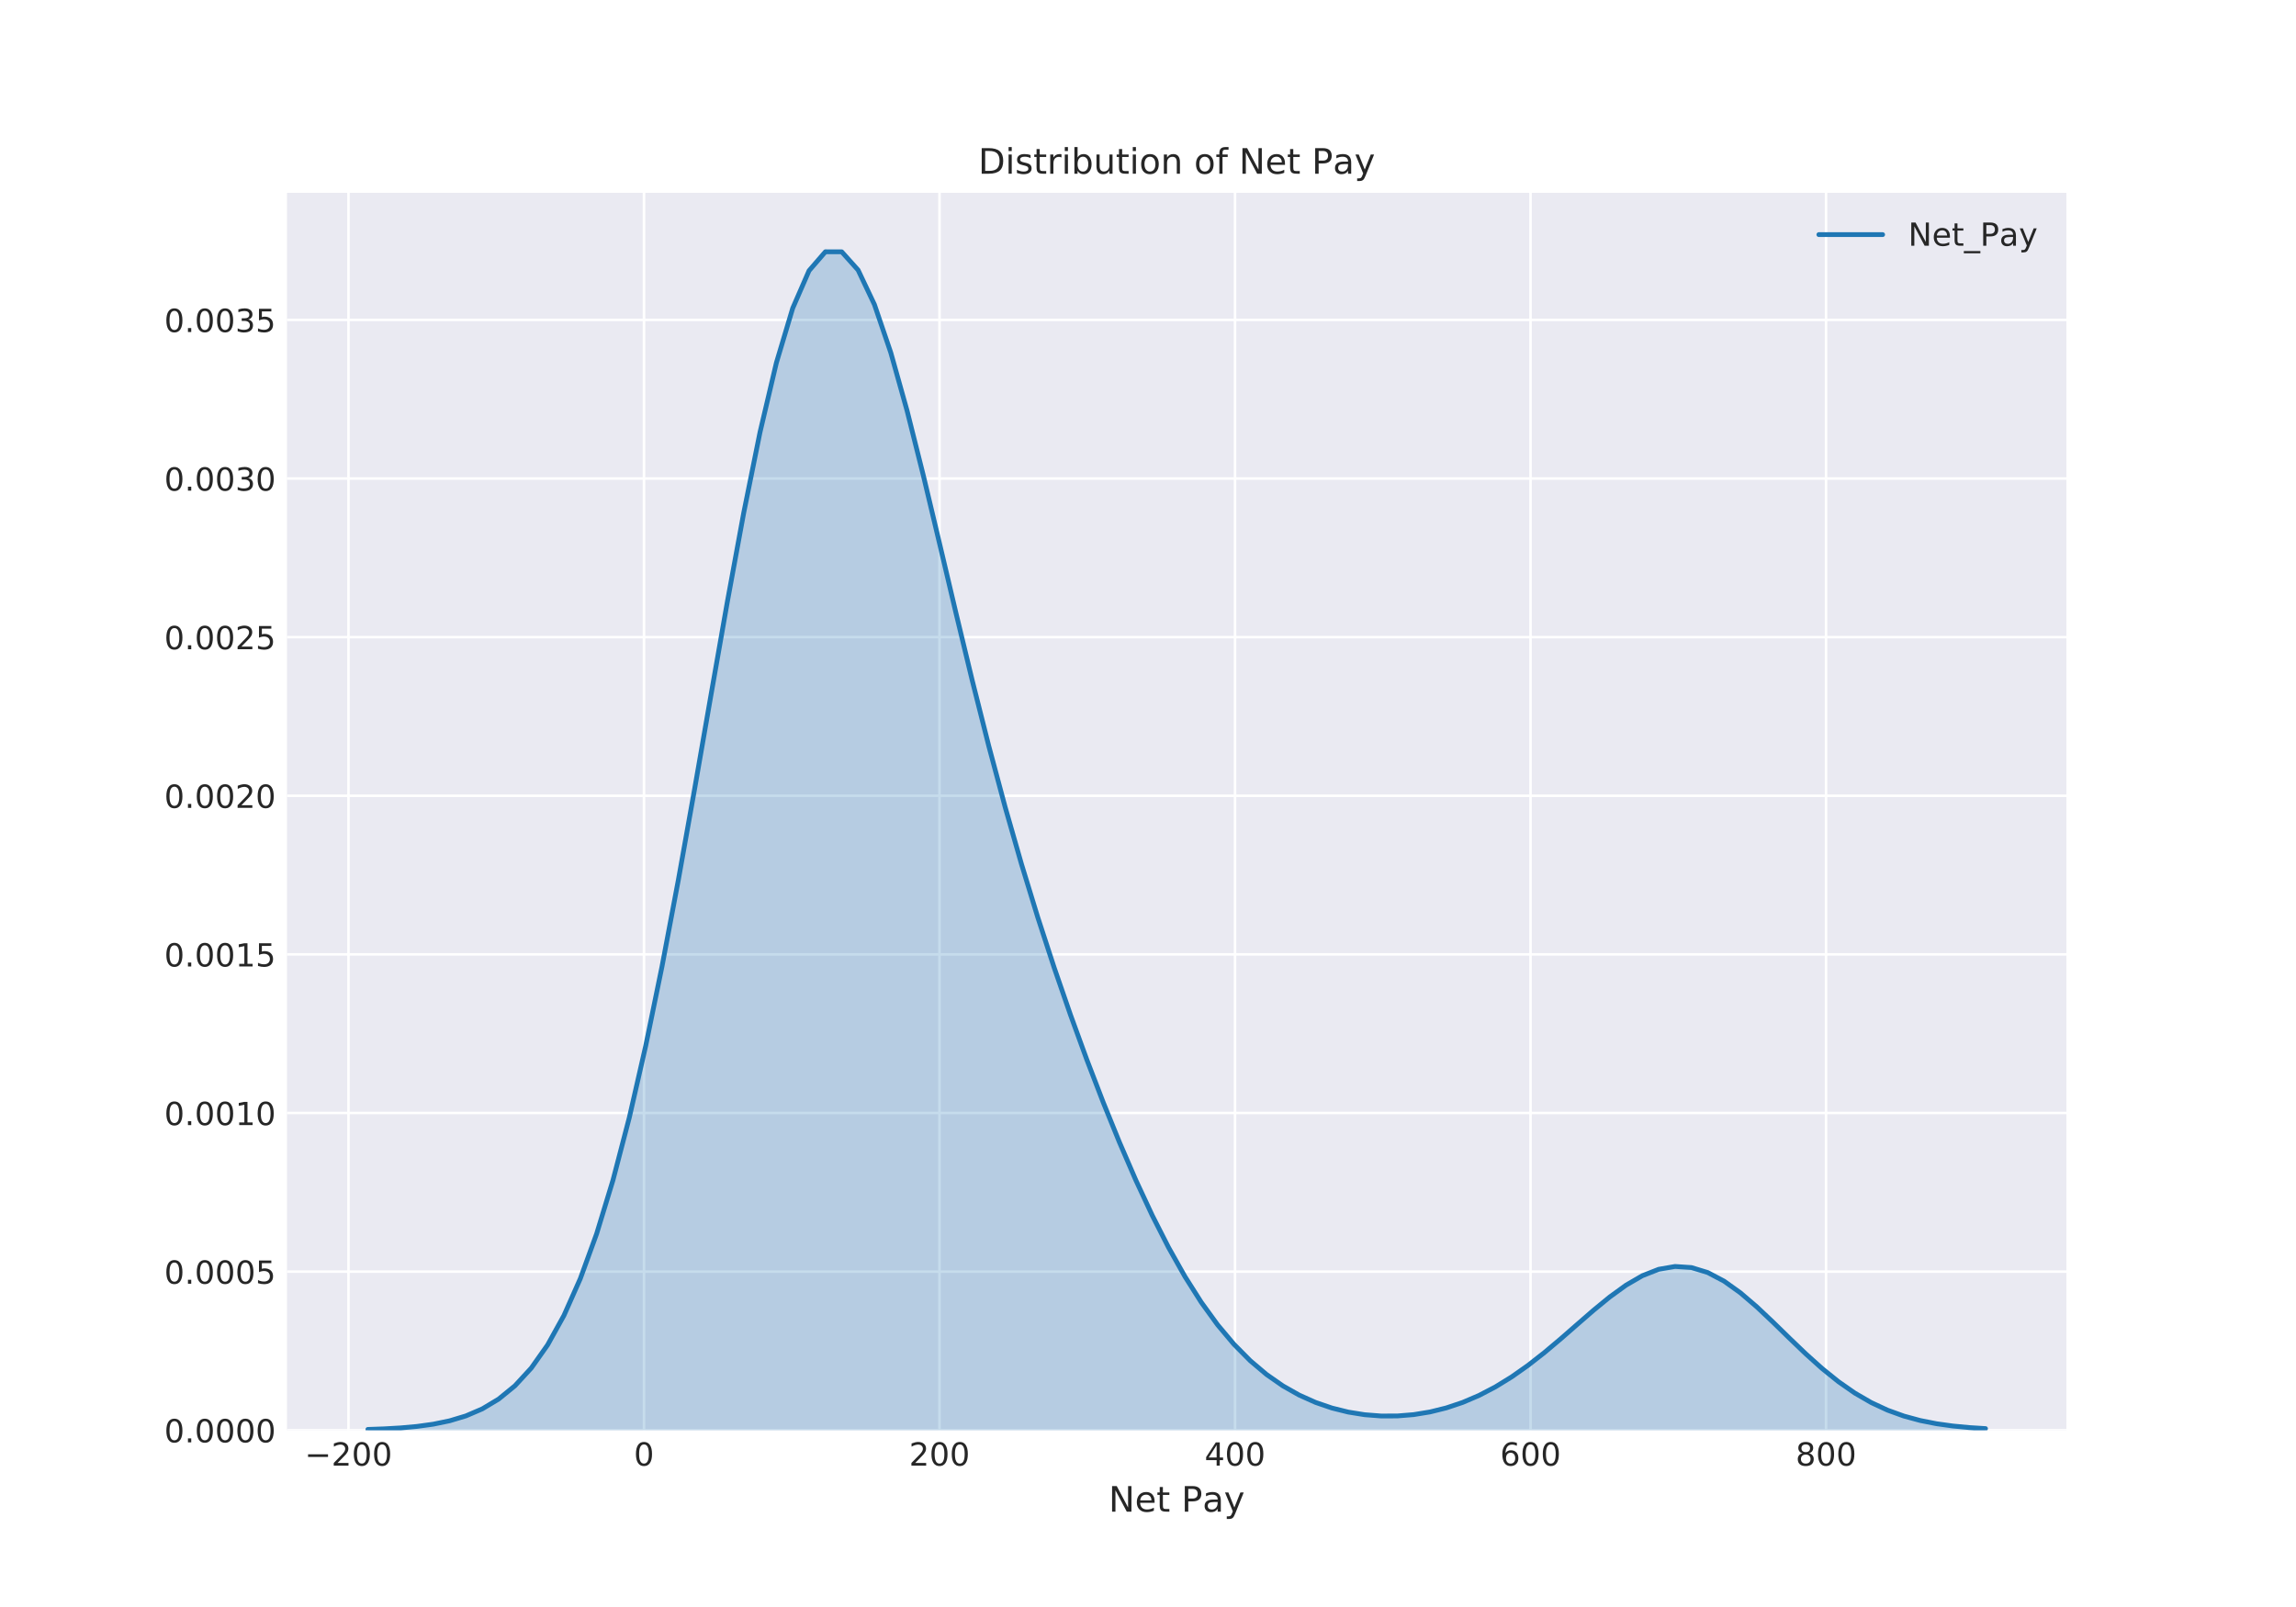
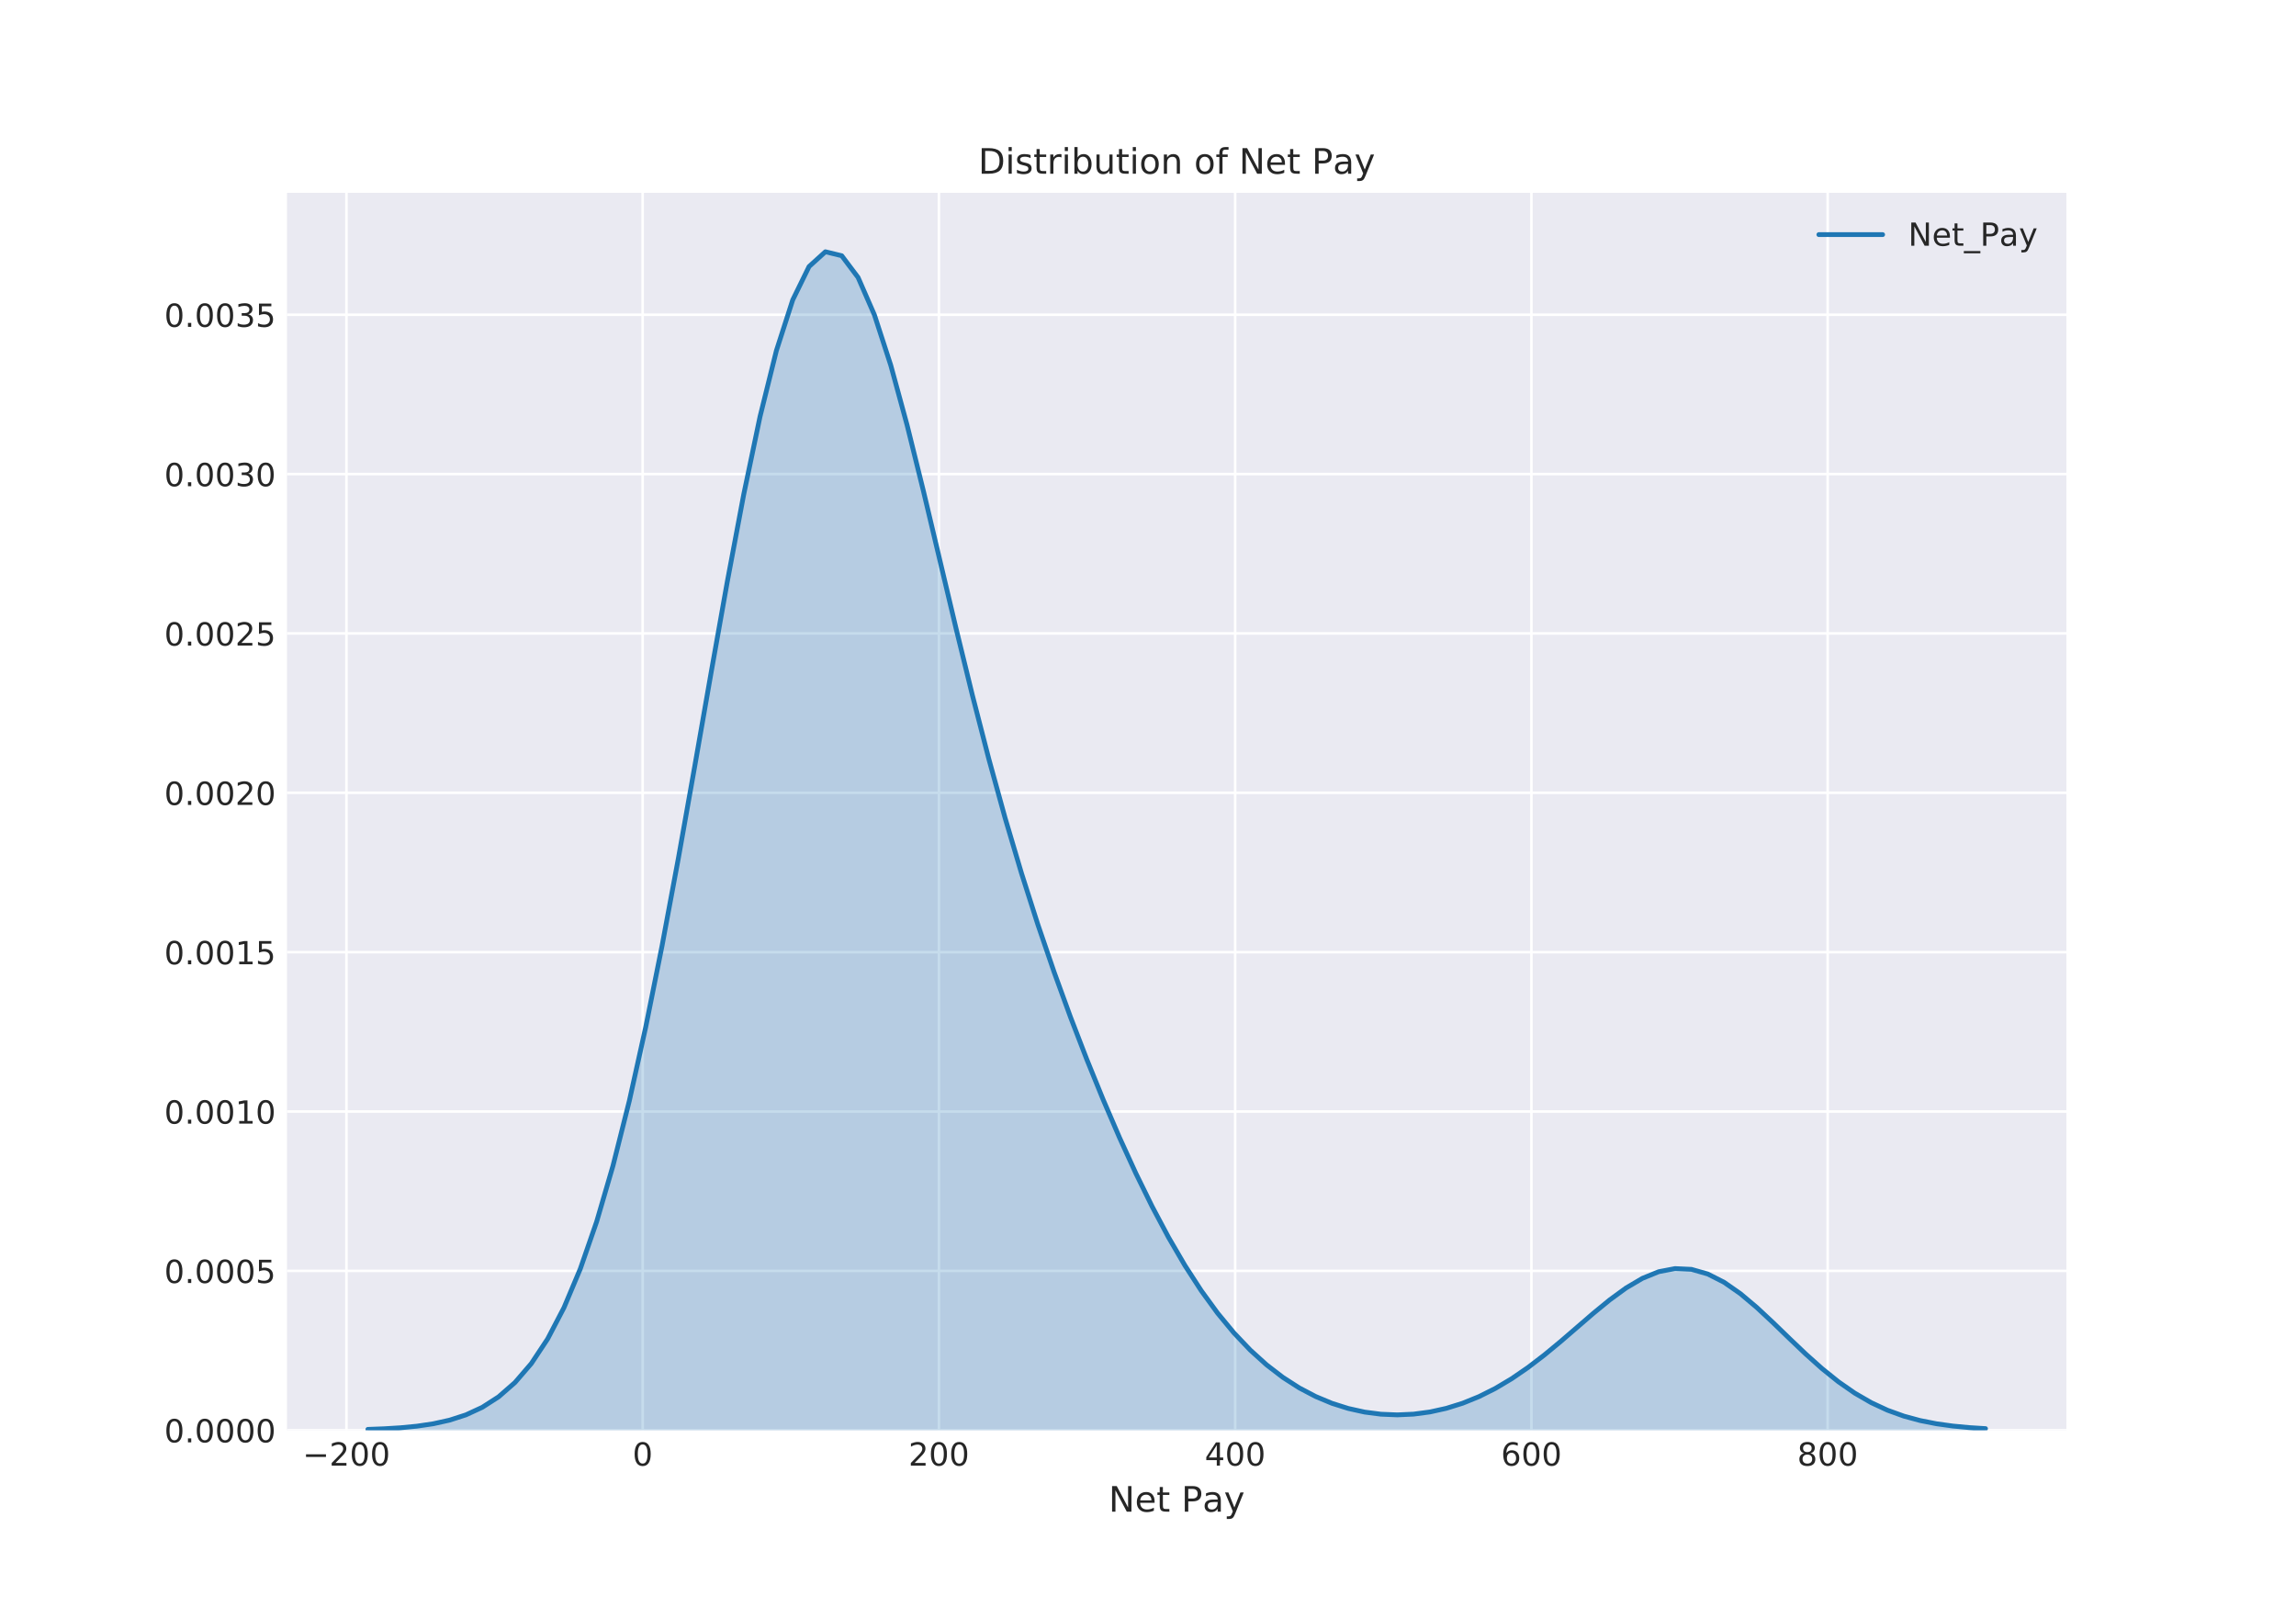
<svg xmlns="http://www.w3.org/2000/svg" xmlns:xlink="http://www.w3.org/1999/xlink" height="504pt" version="1.1" viewBox="0 0 720 504" width="720pt">
  <defs>
    <style type="text/css">
*{stroke-linecap:butt;stroke-linejoin:round;}
  </style>
  </defs>
  <g id="figure_1">
    <g id="patch_1">
      <path d="M 0 504  L 720 504  L 720 0  L 0 0  z " style="fill:#ffffff;" />
    </g>
    <g id="axes_1">
      <g id="patch_2">
        <path d="M 90 448.56  L 648 448.56  L 648 60.48  L 90 60.48  z " style="fill:#eaeaf2;" />
      </g>
      <g id="matplotlib.axis_1">
        <g id="xtick_1">
          <g id="line2d_1">
-             <path clip-path="url(#p4b92d77a36)" d="M 109.279 448.56  L 109.279 60.48  " style="fill:none;stroke:#ffffff;stroke-linecap:round;stroke-width:0.8;" />
+             <path clip-path="url(#p47fc1873a9)" d="M 108.636 448.56  L 108.636 60.48  " style="fill:none;stroke:#ffffff;stroke-linecap:round;stroke-width:0.8;" />
          </g>
          <g id="line2d_2" />
          <g id="text_1">
            <defs>
              <path d="M 10.594 35.5  L 73.188 35.5  L 73.188 27.203  L 10.594 27.203  z " id="DejaVuSans-2212" />
              <path d="M 19.188 8.297  L 53.609 8.297  L 53.609 0  L 7.328 0  L 7.328 8.297  Q 12.938 14.109 22.625 23.891  Q 32.328 33.688 34.812 36.531  Q 39.547 41.844 41.422 45.531  Q 43.312 49.219 43.312 52.781  Q 43.312 58.594 39.234 62.25  Q 35.156 65.922 28.609 65.922  Q 23.969 65.922 18.812 64.312  Q 13.672 62.703 7.812 59.422  L 7.812 69.391  Q 13.766 71.781 18.938 73  Q 24.125 74.219 28.422 74.219  Q 39.75 74.219 46.484 68.547  Q 53.219 62.891 53.219 53.422  Q 53.219 48.922 51.531 44.891  Q 49.859 40.875 45.406 35.406  Q 44.188 33.984 37.641 27.219  Q 31.109 20.453 19.188 8.297  z " id="DejaVuSans-32" />
              <path d="M 31.781 66.406  Q 24.172 66.406 20.328 58.906  Q 16.5 51.422 16.5 36.375  Q 16.5 21.391 20.328 13.891  Q 24.172 6.391 31.781 6.391  Q 39.453 6.391 43.281 13.891  Q 47.125 21.391 47.125 36.375  Q 47.125 51.422 43.281 58.906  Q 39.453 66.406 31.781 66.406  z M 31.781 74.219  Q 44.047 74.219 50.516 64.516  Q 56.984 54.828 56.984 36.375  Q 56.984 17.969 50.516 8.266  Q 44.047 -1.422 31.781 -1.422  Q 19.531 -1.422 13.062 8.266  Q 6.594 17.969 6.594 36.375  Q 6.594 54.828 13.062 64.516  Q 19.531 74.219 31.781 74.219  z " id="DejaVuSans-30" />
            </defs>
-             <g style="fill:#262626;" transform="translate(95.54545 459.6584)scale(0.1 -0.1)">
+             <g style="fill:#262626;" transform="translate(94.90254 459.6584)scale(0.1 -0.1)">
              <use xlink:href="#DejaVuSans-2212" />
              <use x="83.789" xlink:href="#DejaVuSans-32" />
              <use x="147.412" xlink:href="#DejaVuSans-30" />
              <use x="211.035" xlink:href="#DejaVuSans-30" />
            </g>
          </g>
        </g>
        <g id="xtick_2">
          <g id="line2d_3">
-             <path clip-path="url(#p4b92d77a36)" d="M 201.949 448.56  L 201.949 60.48  " style="fill:none;stroke:#ffffff;stroke-linecap:round;stroke-width:0.8;" />
+             <path clip-path="url(#p47fc1873a9)" d="M 201.535 448.56  L 201.535 60.48  " style="fill:none;stroke:#ffffff;stroke-linecap:round;stroke-width:0.8;" />
          </g>
          <g id="line2d_4" />
          <g id="text_2">
-             <g style="fill:#262626;" transform="translate(198.7676 459.6584)scale(0.1 -0.1)">
+             <g style="fill:#262626;" transform="translate(198.3541 459.6584)scale(0.1 -0.1)">
              <use xlink:href="#DejaVuSans-30" />
            </g>
          </g>
        </g>
        <g id="xtick_3">
          <g id="line2d_5">
-             <path clip-path="url(#p4b92d77a36)" d="M 294.619 448.56  L 294.619 60.48  " style="fill:none;stroke:#ffffff;stroke-linecap:round;stroke-width:0.8;" />
+             <path clip-path="url(#p47fc1873a9)" d="M 294.434 448.56  L 294.434 60.48  " style="fill:none;stroke:#ffffff;stroke-linecap:round;stroke-width:0.8;" />
          </g>
          <g id="line2d_6" />
          <g id="text_3">
-             <g style="fill:#262626;" transform="translate(285.0749 459.6584)scale(0.1 -0.1)">
+             <g style="fill:#262626;" transform="translate(284.8907 459.6584)scale(0.1 -0.1)">
              <use xlink:href="#DejaVuSans-32" />
              <use x="63.623" xlink:href="#DejaVuSans-30" />
              <use x="127.246" xlink:href="#DejaVuSans-30" />
            </g>
          </g>
        </g>
        <g id="xtick_4">
          <g id="line2d_7">
-             <path clip-path="url(#p4b92d77a36)" d="M 387.288 448.56  L 387.288 60.48  " style="fill:none;stroke:#ffffff;stroke-linecap:round;stroke-width:0.8;" />
+             <path clip-path="url(#p47fc1873a9)" d="M 387.334 448.56  L 387.334 60.48  " style="fill:none;stroke:#ffffff;stroke-linecap:round;stroke-width:0.8;" />
          </g>
          <g id="line2d_8" />
          <g id="text_4">
            <defs>
              <path d="M 37.797 64.312  L 12.891 25.391  L 37.797 25.391  z M 35.203 72.906  L 47.609 72.906  L 47.609 25.391  L 58.016 25.391  L 58.016 17.188  L 47.609 17.188  L 47.609 0  L 37.797 0  L 37.797 17.188  L 4.891 17.188  L 4.891 26.703  z " id="DejaVuSans-34" />
            </defs>
-             <g style="fill:#262626;" transform="translate(377.7446 459.6584)scale(0.1 -0.1)">
+             <g style="fill:#262626;" transform="translate(377.7899 459.6584)scale(0.1 -0.1)">
              <use xlink:href="#DejaVuSans-34" />
              <use x="63.623" xlink:href="#DejaVuSans-30" />
              <use x="127.246" xlink:href="#DejaVuSans-30" />
            </g>
          </g>
        </g>
        <g id="xtick_5">
          <g id="line2d_9">
-             <path clip-path="url(#p4b92d77a36)" d="M 479.958 448.56  L 479.958 60.48  " style="fill:none;stroke:#ffffff;stroke-linecap:round;stroke-width:0.8;" />
+             <path clip-path="url(#p47fc1873a9)" d="M 480.233 448.56  L 480.233 60.48  " style="fill:none;stroke:#ffffff;stroke-linecap:round;stroke-width:0.8;" />
          </g>
          <g id="line2d_10" />
          <g id="text_5">
            <defs>
              <path d="M 33.016 40.375  Q 26.375 40.375 22.484 35.828  Q 18.609 31.297 18.609 23.391  Q 18.609 15.531 22.484 10.953  Q 26.375 6.391 33.016 6.391  Q 39.656 6.391 43.531 10.953  Q 47.406 15.531 47.406 23.391  Q 47.406 31.297 43.531 35.828  Q 39.656 40.375 33.016 40.375  z M 52.594 71.297  L 52.594 62.312  Q 48.875 64.062 45.094 64.984  Q 41.312 65.922 37.594 65.922  Q 27.828 65.922 22.672 59.328  Q 17.531 52.734 16.797 39.406  Q 19.672 43.656 24.016 45.922  Q 28.375 48.188 33.594 48.188  Q 44.578 48.188 50.953 41.516  Q 57.328 34.859 57.328 23.391  Q 57.328 12.156 50.688 5.359  Q 44.047 -1.422 33.016 -1.422  Q 20.359 -1.422 13.672 8.266  Q 6.984 17.969 6.984 36.375  Q 6.984 53.656 15.188 63.938  Q 23.391 74.219 37.203 74.219  Q 40.922 74.219 44.703 73.484  Q 48.484 72.75 52.594 71.297  z " id="DejaVuSans-36" />
            </defs>
-             <g style="fill:#262626;" transform="translate(470.4144 459.6584)scale(0.1 -0.1)">
+             <g style="fill:#262626;" transform="translate(470.6891 459.6584)scale(0.1 -0.1)">
              <use xlink:href="#DejaVuSans-36" />
              <use x="63.623" xlink:href="#DejaVuSans-30" />
              <use x="127.246" xlink:href="#DejaVuSans-30" />
            </g>
          </g>
        </g>
        <g id="xtick_6">
          <g id="line2d_11">
-             <path clip-path="url(#p4b92d77a36)" d="M 572.628 448.56  L 572.628 60.48  " style="fill:none;stroke:#ffffff;stroke-linecap:round;stroke-width:0.8;" />
+             <path clip-path="url(#p47fc1873a9)" d="M 573.132 448.56  L 573.132 60.48  " style="fill:none;stroke:#ffffff;stroke-linecap:round;stroke-width:0.8;" />
          </g>
          <g id="line2d_12" />
          <g id="text_6">
            <defs>
              <path d="M 31.781 34.625  Q 24.75 34.625 20.719 30.859  Q 16.703 27.094 16.703 20.516  Q 16.703 13.922 20.719 10.156  Q 24.75 6.391 31.781 6.391  Q 38.812 6.391 42.859 10.172  Q 46.922 13.969 46.922 20.516  Q 46.922 27.094 42.891 30.859  Q 38.875 34.625 31.781 34.625  z M 21.922 38.812  Q 15.578 40.375 12.031 44.719  Q 8.5 49.078 8.5 55.328  Q 8.5 64.062 14.719 69.141  Q 20.953 74.219 31.781 74.219  Q 42.672 74.219 48.875 69.141  Q 55.078 64.062 55.078 55.328  Q 55.078 49.078 51.531 44.719  Q 48 40.375 41.703 38.812  Q 48.828 37.156 52.797 32.312  Q 56.781 27.484 56.781 20.516  Q 56.781 9.906 50.312 4.234  Q 43.844 -1.422 31.781 -1.422  Q 19.734 -1.422 13.25 4.234  Q 6.781 9.906 6.781 20.516  Q 6.781 27.484 10.781 32.312  Q 14.797 37.156 21.922 38.812  z M 18.312 54.391  Q 18.312 48.734 21.844 45.562  Q 25.391 42.391 31.781 42.391  Q 38.141 42.391 41.719 45.562  Q 45.312 48.734 45.312 54.391  Q 45.312 60.062 41.719 63.234  Q 38.141 66.406 31.781 66.406  Q 25.391 66.406 21.844 63.234  Q 18.312 60.062 18.312 54.391  z " id="DejaVuSans-38" />
            </defs>
-             <g style="fill:#262626;" transform="translate(563.0842 459.6584)scale(0.1 -0.1)">
+             <g style="fill:#262626;" transform="translate(563.5882 459.6584)scale(0.1 -0.1)">
              <use xlink:href="#DejaVuSans-38" />
              <use x="63.623" xlink:href="#DejaVuSans-30" />
              <use x="127.246" xlink:href="#DejaVuSans-30" />
            </g>
          </g>
        </g>
        <g id="text_7">
          <defs>
            <path d="M 9.812 72.906  L 23.094 72.906  L 55.422 11.922  L 55.422 72.906  L 64.984 72.906  L 64.984 0  L 51.703 0  L 19.391 60.984  L 19.391 0  L 9.812 0  z " id="DejaVuSans-4e" />
            <path d="M 56.203 29.594  L 56.203 25.203  L 14.891 25.203  Q 15.484 15.922 20.484 11.062  Q 25.484 6.203 34.422 6.203  Q 39.594 6.203 44.453 7.469  Q 49.312 8.734 54.109 11.281  L 54.109 2.781  Q 49.266 0.734 44.188 -0.344  Q 39.109 -1.422 33.891 -1.422  Q 20.797 -1.422 13.156 6.188  Q 5.516 13.812 5.516 26.812  Q 5.516 40.234 12.766 48.109  Q 20.016 56 32.328 56  Q 43.359 56 49.781 48.891  Q 56.203 41.797 56.203 29.594  z M 47.219 32.234  Q 47.125 39.594 43.094 43.984  Q 39.062 48.391 32.422 48.391  Q 24.906 48.391 20.391 44.141  Q 15.875 39.891 15.188 32.172  z " id="DejaVuSans-65" />
            <path d="M 18.312 70.219  L 18.312 54.688  L 36.812 54.688  L 36.812 47.703  L 18.312 47.703  L 18.312 18.016  Q 18.312 11.328 20.141 9.422  Q 21.969 7.516 27.594 7.516  L 36.812 7.516  L 36.812 0  L 27.594 0  Q 17.188 0 13.234 3.875  Q 9.281 7.766 9.281 18.016  L 9.281 47.703  L 2.688 47.703  L 2.688 54.688  L 9.281 54.688  L 9.281 70.219  z " id="DejaVuSans-74" />
            <path id="DejaVuSans-20" />
            <path d="M 19.672 64.797  L 19.672 37.406  L 32.078 37.406  Q 38.969 37.406 42.719 40.969  Q 46.484 44.531 46.484 51.125  Q 46.484 57.672 42.719 61.234  Q 38.969 64.797 32.078 64.797  z M 9.812 72.906  L 32.078 72.906  Q 44.344 72.906 50.609 67.359  Q 56.891 61.812 56.891 51.125  Q 56.891 40.328 50.609 34.812  Q 44.344 29.297 32.078 29.297  L 19.672 29.297  L 19.672 0  L 9.812 0  z " id="DejaVuSans-50" />
            <path d="M 34.281 27.484  Q 23.391 27.484 19.188 25  Q 14.984 22.516 14.984 16.5  Q 14.984 11.719 18.141 8.906  Q 21.297 6.109 26.703 6.109  Q 34.188 6.109 38.703 11.406  Q 43.219 16.703 43.219 25.484  L 43.219 27.484  z M 52.203 31.203  L 52.203 0  L 43.219 0  L 43.219 8.297  Q 40.141 3.328 35.547 0.953  Q 30.953 -1.422 24.312 -1.422  Q 15.922 -1.422 10.953 3.297  Q 6 8.016 6 15.922  Q 6 25.141 12.172 29.828  Q 18.359 34.516 30.609 34.516  L 43.219 34.516  L 43.219 35.406  Q 43.219 41.609 39.141 45  Q 35.062 48.391 27.688 48.391  Q 23 48.391 18.547 47.266  Q 14.109 46.141 10.016 43.891  L 10.016 52.203  Q 14.938 54.109 19.578 55.047  Q 24.219 56 28.609 56  Q 40.484 56 46.344 49.844  Q 52.203 43.703 52.203 31.203  z " id="DejaVuSans-61" />
            <path d="M 32.172 -5.078  Q 28.375 -14.844 24.75 -17.812  Q 21.141 -20.797 15.094 -20.797  L 7.906 -20.797  L 7.906 -13.281  L 13.188 -13.281  Q 16.891 -13.281 18.938 -11.516  Q 21 -9.766 23.484 -3.219  L 25.094 0.875  L 2.984 54.688  L 12.5 54.688  L 29.594 11.922  L 46.688 54.688  L 56.203 54.688  z " id="DejaVuSans-79" />
          </defs>
          <g style="fill:#262626;" transform="translate(347.6583 474.0964)scale(0.11 -0.11)">
            <use xlink:href="#DejaVuSans-4e" />
            <use x="74.805" xlink:href="#DejaVuSans-65" />
            <use x="136.328" xlink:href="#DejaVuSans-74" />
            <use x="175.537" xlink:href="#DejaVuSans-20" />
            <use x="207.324" xlink:href="#DejaVuSans-50" />
            <use x="267.564" xlink:href="#DejaVuSans-61" />
            <use x="328.844" xlink:href="#DejaVuSans-79" />
          </g>
        </g>
      </g>
      <g id="matplotlib.axis_2">
        <g id="ytick_1">
          <g id="line2d_13">
-             <path clip-path="url(#p4b92d77a36)" d="M 90 448.56  L 648 448.56  " style="fill:none;stroke:#ffffff;stroke-linecap:round;stroke-width:0.8;" />
+             <path clip-path="url(#p47fc1873a9)" d="M 90 448.56  L 648 448.56  " style="fill:none;stroke:#ffffff;stroke-linecap:round;stroke-width:0.8;" />
          </g>
          <g id="line2d_14" />
          <g id="text_8">
            <defs>
              <path d="M 10.688 12.406  L 21 12.406  L 21 0  L 10.688 0  z " id="DejaVuSans-2e" />
            </defs>
            <g style="fill:#262626;" transform="translate(51.50937 452.3592)scale(0.1 -0.1)">
              <use xlink:href="#DejaVuSans-30" />
              <use x="63.623" xlink:href="#DejaVuSans-2e" />
              <use x="95.41" xlink:href="#DejaVuSans-30" />
              <use x="159.033" xlink:href="#DejaVuSans-30" />
              <use x="222.656" xlink:href="#DejaVuSans-30" />
              <use x="286.279" xlink:href="#DejaVuSans-30" />
            </g>
          </g>
        </g>
        <g id="ytick_2">
          <g id="line2d_15">
-             <path clip-path="url(#p4b92d77a36)" d="M 90 398.813  L 648 398.813  " style="fill:none;stroke:#ffffff;stroke-linecap:round;stroke-width:0.8;" />
+             <path clip-path="url(#p47fc1873a9)" d="M 90 398.582  L 648 398.582  " style="fill:none;stroke:#ffffff;stroke-linecap:round;stroke-width:0.8;" />
          </g>
          <g id="line2d_16" />
          <g id="text_9">
            <defs>
              <path d="M 10.797 72.906  L 49.516 72.906  L 49.516 64.594  L 19.828 64.594  L 19.828 46.734  Q 21.969 47.469 24.109 47.828  Q 26.266 48.188 28.422 48.188  Q 40.625 48.188 47.75 41.5  Q 54.891 34.812 54.891 23.391  Q 54.891 11.625 47.562 5.094  Q 40.234 -1.422 26.906 -1.422  Q 22.312 -1.422 17.547 -0.641  Q 12.797 0.141 7.719 1.703  L 7.719 11.625  Q 12.109 9.234 16.797 8.062  Q 21.484 6.891 26.703 6.891  Q 35.156 6.891 40.078 11.328  Q 45.016 15.766 45.016 23.391  Q 45.016 31 40.078 35.438  Q 35.156 39.891 26.703 39.891  Q 22.75 39.891 18.812 39.016  Q 14.891 38.141 10.797 36.281  z " id="DejaVuSans-35" />
            </defs>
-             <g style="fill:#262626;" transform="translate(51.50937 402.6123)scale(0.1 -0.1)">
+             <g style="fill:#262626;" transform="translate(51.50937 402.3808)scale(0.1 -0.1)">
              <use xlink:href="#DejaVuSans-30" />
              <use x="63.623" xlink:href="#DejaVuSans-2e" />
              <use x="95.41" xlink:href="#DejaVuSans-30" />
              <use x="159.033" xlink:href="#DejaVuSans-30" />
              <use x="222.656" xlink:href="#DejaVuSans-30" />
              <use x="286.279" xlink:href="#DejaVuSans-35" />
            </g>
          </g>
        </g>
        <g id="ytick_3">
          <g id="line2d_17">
-             <path clip-path="url(#p4b92d77a36)" d="M 90 349.066  L 648 349.066  " style="fill:none;stroke:#ffffff;stroke-linecap:round;stroke-width:0.8;" />
+             <path clip-path="url(#p47fc1873a9)" d="M 90 348.603  L 648 348.603  " style="fill:none;stroke:#ffffff;stroke-linecap:round;stroke-width:0.8;" />
          </g>
          <g id="line2d_18" />
          <g id="text_10">
            <defs>
              <path d="M 12.406 8.297  L 28.516 8.297  L 28.516 63.922  L 10.984 60.406  L 10.984 69.391  L 28.422 72.906  L 38.281 72.906  L 38.281 8.297  L 54.391 8.297  L 54.391 0  L 12.406 0  z " id="DejaVuSans-31" />
            </defs>
-             <g style="fill:#262626;" transform="translate(51.50937 352.8654)scale(0.1 -0.1)">
+             <g style="fill:#262626;" transform="translate(51.50937 352.4024)scale(0.1 -0.1)">
              <use xlink:href="#DejaVuSans-30" />
              <use x="63.623" xlink:href="#DejaVuSans-2e" />
              <use x="95.41" xlink:href="#DejaVuSans-30" />
              <use x="159.033" xlink:href="#DejaVuSans-30" />
              <use x="222.656" xlink:href="#DejaVuSans-31" />
              <use x="286.279" xlink:href="#DejaVuSans-30" />
            </g>
          </g>
        </g>
        <g id="ytick_4">
          <g id="line2d_19">
-             <path clip-path="url(#p4b92d77a36)" d="M 90 299.319  L 648 299.319  " style="fill:none;stroke:#ffffff;stroke-linecap:round;stroke-width:0.8;" />
+             <path clip-path="url(#p47fc1873a9)" d="M 90 298.625  L 648 298.625  " style="fill:none;stroke:#ffffff;stroke-linecap:round;stroke-width:0.8;" />
          </g>
          <g id="line2d_20" />
          <g id="text_11">
-             <g style="fill:#262626;" transform="translate(51.50937 303.1185)scale(0.1 -0.1)">
+             <g style="fill:#262626;" transform="translate(51.50937 302.4239)scale(0.1 -0.1)">
              <use xlink:href="#DejaVuSans-30" />
              <use x="63.623" xlink:href="#DejaVuSans-2e" />
              <use x="95.41" xlink:href="#DejaVuSans-30" />
              <use x="159.033" xlink:href="#DejaVuSans-30" />
              <use x="222.656" xlink:href="#DejaVuSans-31" />
              <use x="286.279" xlink:href="#DejaVuSans-35" />
            </g>
          </g>
        </g>
        <g id="ytick_5">
          <g id="line2d_21">
-             <path clip-path="url(#p4b92d77a36)" d="M 90 249.572  L 648 249.572  " style="fill:none;stroke:#ffffff;stroke-linecap:round;stroke-width:0.8;" />
+             <path clip-path="url(#p47fc1873a9)" d="M 90 248.646  L 648 248.646  " style="fill:none;stroke:#ffffff;stroke-linecap:round;stroke-width:0.8;" />
          </g>
          <g id="line2d_22" />
          <g id="text_12">
-             <g style="fill:#262626;" transform="translate(51.50937 253.3715)scale(0.1 -0.1)">
+             <g style="fill:#262626;" transform="translate(51.50937 252.4455)scale(0.1 -0.1)">
              <use xlink:href="#DejaVuSans-30" />
              <use x="63.623" xlink:href="#DejaVuSans-2e" />
              <use x="95.41" xlink:href="#DejaVuSans-30" />
              <use x="159.033" xlink:href="#DejaVuSans-30" />
              <use x="222.656" xlink:href="#DejaVuSans-32" />
              <use x="286.279" xlink:href="#DejaVuSans-30" />
            </g>
          </g>
        </g>
        <g id="ytick_6">
          <g id="line2d_23">
-             <path clip-path="url(#p4b92d77a36)" d="M 90 199.825  L 648 199.825  " style="fill:none;stroke:#ffffff;stroke-linecap:round;stroke-width:0.8;" />
+             <path clip-path="url(#p47fc1873a9)" d="M 90 198.668  L 648 198.668  " style="fill:none;stroke:#ffffff;stroke-linecap:round;stroke-width:0.8;" />
          </g>
          <g id="line2d_24" />
          <g id="text_13">
-             <g style="fill:#262626;" transform="translate(51.50937 203.6246)scale(0.1 -0.1)">
+             <g style="fill:#262626;" transform="translate(51.50937 202.467)scale(0.1 -0.1)">
              <use xlink:href="#DejaVuSans-30" />
              <use x="63.623" xlink:href="#DejaVuSans-2e" />
              <use x="95.41" xlink:href="#DejaVuSans-30" />
              <use x="159.033" xlink:href="#DejaVuSans-30" />
              <use x="222.656" xlink:href="#DejaVuSans-32" />
              <use x="286.279" xlink:href="#DejaVuSans-35" />
            </g>
          </g>
        </g>
        <g id="ytick_7">
          <g id="line2d_25">
-             <path clip-path="url(#p4b92d77a36)" d="M 90 150.078  L 648 150.078  " style="fill:none;stroke:#ffffff;stroke-linecap:round;stroke-width:0.8;" />
+             <path clip-path="url(#p47fc1873a9)" d="M 90 148.689  L 648 148.689  " style="fill:none;stroke:#ffffff;stroke-linecap:round;stroke-width:0.8;" />
          </g>
          <g id="line2d_26" />
          <g id="text_14">
            <defs>
              <path d="M 40.578 39.312  Q 47.656 37.797 51.625 33  Q 55.609 28.219 55.609 21.188  Q 55.609 10.406 48.188 4.484  Q 40.766 -1.422 27.094 -1.422  Q 22.516 -1.422 17.656 -0.516  Q 12.797 0.391 7.625 2.203  L 7.625 11.719  Q 11.719 9.328 16.594 8.109  Q 21.484 6.891 26.812 6.891  Q 36.078 6.891 40.938 10.547  Q 45.797 14.203 45.797 21.188  Q 45.797 27.641 41.281 31.266  Q 36.766 34.906 28.719 34.906  L 20.219 34.906  L 20.219 43.016  L 29.109 43.016  Q 36.375 43.016 40.234 45.922  Q 44.094 48.828 44.094 54.297  Q 44.094 59.906 40.109 62.906  Q 36.141 65.922 28.719 65.922  Q 24.656 65.922 20.016 65.031  Q 15.375 64.156 9.812 62.312  L 9.812 71.094  Q 15.438 72.656 20.344 73.438  Q 25.25 74.219 29.594 74.219  Q 40.828 74.219 47.359 69.109  Q 53.906 64.016 53.906 55.328  Q 53.906 49.266 50.438 45.094  Q 46.969 40.922 40.578 39.312  z " id="DejaVuSans-33" />
            </defs>
-             <g style="fill:#262626;" transform="translate(51.50937 153.8777)scale(0.1 -0.1)">
+             <g style="fill:#262626;" transform="translate(51.50937 152.4886)scale(0.1 -0.1)">
              <use xlink:href="#DejaVuSans-30" />
              <use x="63.623" xlink:href="#DejaVuSans-2e" />
              <use x="95.41" xlink:href="#DejaVuSans-30" />
              <use x="159.033" xlink:href="#DejaVuSans-30" />
              <use x="222.656" xlink:href="#DejaVuSans-33" />
              <use x="286.279" xlink:href="#DejaVuSans-30" />
            </g>
          </g>
        </g>
        <g id="ytick_8">
          <g id="line2d_27">
-             <path clip-path="url(#p4b92d77a36)" d="M 90 100.332  L 648 100.332  " style="fill:none;stroke:#ffffff;stroke-linecap:round;stroke-width:0.8;" />
+             <path clip-path="url(#p47fc1873a9)" d="M 90 98.711  L 648 98.711  " style="fill:none;stroke:#ffffff;stroke-linecap:round;stroke-width:0.8;" />
          </g>
          <g id="line2d_28" />
          <g id="text_15">
-             <g style="fill:#262626;" transform="translate(51.50937 104.1308)scale(0.1 -0.1)">
+             <g style="fill:#262626;" transform="translate(51.50937 102.5102)scale(0.1 -0.1)">
              <use xlink:href="#DejaVuSans-30" />
              <use x="63.623" xlink:href="#DejaVuSans-2e" />
              <use x="95.41" xlink:href="#DejaVuSans-30" />
              <use x="159.033" xlink:href="#DejaVuSans-30" />
              <use x="222.656" xlink:href="#DejaVuSans-33" />
              <use x="286.279" xlink:href="#DejaVuSans-35" />
            </g>
          </g>
        </g>
      </g>
      <g id="PolyCollection_1">
-         <path clip-path="url(#p4b92d77a36)" d="M 115.364 448.303  L 115.364 448.56  L 120.488 448.56  L 125.612 448.56  L 130.736 448.56  L 135.86 448.56  L 140.983 448.56  L 146.107 448.56  L 151.231 448.56  L 156.355 448.56  L 161.479 448.56  L 166.603 448.56  L 171.727 448.56  L 176.851 448.56  L 181.975 448.56  L 187.099 448.56  L 192.223 448.56  L 197.347 448.56  L 202.471 448.56  L 207.595 448.56  L 212.719 448.56  L 217.843 448.56  L 222.967 448.56  L 228.091 448.56  L 233.215 448.56  L 238.339 448.56  L 243.463 448.56  L 248.587 448.56  L 253.711 448.56  L 258.835 448.56  L 263.959 448.56  L 269.083 448.56  L 274.207 448.56  L 279.331 448.56  L 284.455 448.56  L 289.579 448.56  L 294.702 448.56  L 299.826 448.56  L 304.95 448.56  L 310.074 448.56  L 315.198 448.56  L 320.322 448.56  L 325.446 448.56  L 330.57 448.56  L 335.694 448.56  L 340.818 448.56  L 345.942 448.56  L 351.066 448.56  L 356.19 448.56  L 361.314 448.56  L 366.438 448.56  L 371.562 448.56  L 376.686 448.56  L 381.81 448.56  L 386.934 448.56  L 392.058 448.56  L 397.182 448.56  L 402.306 448.56  L 407.43 448.56  L 412.554 448.56  L 417.678 448.56  L 422.802 448.56  L 427.926 448.56  L 433.05 448.56  L 438.174 448.56  L 443.298 448.56  L 448.421 448.56  L 453.545 448.56  L 458.669 448.56  L 463.793 448.56  L 468.917 448.56  L 474.041 448.56  L 479.165 448.56  L 484.289 448.56  L 489.413 448.56  L 494.537 448.56  L 499.661 448.56  L 504.785 448.56  L 509.909 448.56  L 515.033 448.56  L 520.157 448.56  L 525.281 448.56  L 530.405 448.56  L 535.529 448.56  L 540.653 448.56  L 545.777 448.56  L 550.901 448.56  L 556.025 448.56  L 561.149 448.56  L 566.273 448.56  L 571.397 448.56  L 576.521 448.56  L 581.645 448.56  L 586.769 448.56  L 591.893 448.56  L 597.017 448.56  L 602.14 448.56  L 607.264 448.56  L 612.388 448.56  L 617.512 448.56  L 622.636 448.56  L 622.636 448.043  L 622.636 448.043  L 617.512 447.72  L 612.388 447.233  L 607.264 446.519  L 602.14 445.505  L 597.017 444.112  L 591.893 442.257  L 586.769 439.87  L 581.645 436.899  L 576.521 433.331  L 571.397 429.201  L 566.273 424.603  L 561.149 419.695  L 556.025 414.693  L 550.901 409.856  L 545.777 405.468  L 540.653 401.804  L 535.529 399.102  L 530.405 397.537  L 525.281 397.197  L 520.157 398.081  L 515.033 400.093  L 509.909 403.065  L 504.785 406.777  L 499.661 410.981  L 494.537 415.431  L 489.413 419.906  L 484.289 424.217  L 479.165 428.225  L 474.041 431.832  L 468.917 434.983  L 463.793 437.653  L 458.669 439.842  L 453.545 441.56  L 448.421 442.828  L 443.298 443.664  L 438.174 444.083  L 433.05 444.092  L 427.926 443.691  L 422.802 442.868  L 417.678 441.596  L 412.554 439.84  L 407.43 437.546  L 402.306 434.652  L 397.182 431.08  L 392.058 426.749  L 386.934 421.574  L 381.81 415.48  L 376.686 408.408  L 371.562 400.324  L 366.438 391.227  L 361.314 381.15  L 356.19 370.151  L 351.066 358.309  L 345.942 345.694  L 340.818 332.356  L 335.694 318.296  L 330.57 303.46  L 325.446 287.741  L 320.322 270.999  L 315.198 253.102  L 310.074 233.979  L 304.95 213.686  L 299.826 192.457  L 294.702 170.747  L 289.579 149.243  L 284.455 128.835  L 279.331 110.559  L 274.207 95.501  L 269.083 84.688  L 263.959 78.978  L 258.835 78.96  L 253.711 84.888  L 248.587 96.652  L 243.463 113.787  L 238.339 135.527  L 233.215 160.882  L 228.091 188.728  L 222.967 217.91  L 217.843 247.325  L 212.719 275.997  L 207.595 303.119  L 202.471 328.086  L 197.347 350.493  L 192.223 370.127  L 187.099 386.94  L 181.975 401.02  L 176.851 412.555  L 171.727 421.802  L 166.603 429.056  L 161.479 434.622  L 156.355 438.8  L 151.231 441.866  L 146.107 444.066  L 140.983 445.608  L 135.86 446.663  L 130.736 447.369  L 125.612 447.829  L 120.488 448.122  L 115.364 448.303  z " style="fill:#1f77b4;fill-opacity:0.25;" />
+         <path clip-path="url(#p47fc1873a9)" d="M 115.364 448.289  L 115.364 448.56  L 120.488 448.56  L 125.612 448.56  L 130.736 448.56  L 135.86 448.56  L 140.983 448.56  L 146.107 448.56  L 151.231 448.56  L 156.355 448.56  L 161.479 448.56  L 166.603 448.56  L 171.727 448.56  L 176.851 448.56  L 181.975 448.56  L 187.099 448.56  L 192.223 448.56  L 197.347 448.56  L 202.471 448.56  L 207.595 448.56  L 212.719 448.56  L 217.843 448.56  L 222.967 448.56  L 228.091 448.56  L 233.215 448.56  L 238.339 448.56  L 243.463 448.56  L 248.587 448.56  L 253.711 448.56  L 258.835 448.56  L 263.959 448.56  L 269.083 448.56  L 274.207 448.56  L 279.331 448.56  L 284.455 448.56  L 289.579 448.56  L 294.702 448.56  L 299.826 448.56  L 304.95 448.56  L 310.074 448.56  L 315.198 448.56  L 320.322 448.56  L 325.446 448.56  L 330.57 448.56  L 335.694 448.56  L 340.818 448.56  L 345.942 448.56  L 351.066 448.56  L 356.19 448.56  L 361.314 448.56  L 366.438 448.56  L 371.562 448.56  L 376.686 448.56  L 381.81 448.56  L 386.934 448.56  L 392.058 448.56  L 397.182 448.56  L 402.306 448.56  L 407.43 448.56  L 412.554 448.56  L 417.678 448.56  L 422.802 448.56  L 427.926 448.56  L 433.05 448.56  L 438.174 448.56  L 443.298 448.56  L 448.421 448.56  L 453.545 448.56  L 458.669 448.56  L 463.793 448.56  L 468.917 448.56  L 474.041 448.56  L 479.165 448.56  L 484.289 448.56  L 489.413 448.56  L 494.537 448.56  L 499.661 448.56  L 504.785 448.56  L 509.909 448.56  L 515.033 448.56  L 520.157 448.56  L 525.281 448.56  L 530.405 448.56  L 535.529 448.56  L 540.653 448.56  L 545.777 448.56  L 550.901 448.56  L 556.025 448.56  L 561.149 448.56  L 566.273 448.56  L 571.397 448.56  L 576.521 448.56  L 581.645 448.56  L 586.769 448.56  L 591.893 448.56  L 597.017 448.56  L 602.14 448.56  L 607.264 448.56  L 612.388 448.56  L 617.512 448.56  L 622.636 448.56  L 622.636 448.05  L 622.636 448.05  L 617.512 447.729  L 612.388 447.244  L 607.264 446.533  L 602.14 445.523  L 597.017 444.132  L 591.893 442.28  L 586.769 439.896  L 581.645 436.929  L 576.521 433.368  L 571.397 429.249  L 566.273 424.669  L 561.149 419.79  L 556.025 414.83  L 550.901 410.051  L 545.777 405.737  L 540.653 402.161  L 535.529 399.559  L 530.405 398.099  L 525.281 397.862  L 520.157 398.838  L 515.033 400.926  L 509.909 403.949  L 504.785 407.685  L 499.661 411.884  L 494.537 416.304  L 489.413 420.723  L 484.289 424.962  L 479.165 428.883  L 474.041 432.397  L 468.917 435.448  L 463.793 438.014  L 458.669 440.093  L 453.545 441.694  L 448.421 442.828  L 443.298 443.509  L 438.174 443.743  L 433.05 443.531  L 427.926 442.866  L 422.802 441.733  L 417.678 440.112  L 412.554 437.972  L 407.43 435.277  L 402.306 431.985  L 397.182 428.047  L 392.058 423.409  L 386.934 418.016  L 381.81 411.818  L 376.686 404.774  L 371.562 396.86  L 366.438 388.074  L 361.314 378.437  L 356.19 367.992  L 351.066 356.792  L 345.942 344.884  L 340.818 332.29  L 335.694 318.988  L 330.57 304.906  L 325.446 289.915  L 320.322 273.857  L 315.198 256.581  L 310.074 237.994  L 304.95 218.126  L 299.826 197.183  L 294.702 175.594  L 289.579 154.019  L 284.455 133.328  L 279.331 114.545  L 274.207 98.76  L 269.083 87.017  L 263.959 80.205  L 258.835 78.96  L 253.711 83.596  L 248.587 94.07  L 243.463 109.988  L 238.339 130.649  L 233.215 155.121  L 228.091 182.324  L 222.967 211.126  L 217.843 240.429  L 212.719 269.239  L 207.595 296.718  L 202.471 322.214  L 197.347 345.27  L 192.223 365.617  L 187.099 383.16  L 181.975 397.941  L 176.851 410.119  L 171.727 419.93  L 166.603 427.657  L 161.479 433.607  L 156.355 438.084  L 151.231 441.376  L 146.107 443.74  L 140.983 445.398  L 135.86 446.532  L 130.736 447.289  L 125.612 447.782  L 120.488 448.095  L 115.364 448.289  z " style="fill:#1f77b4;fill-opacity:0.25;" />
      </g>
      <g id="line2d_29">
-         <path clip-path="url(#p4b92d77a36)" d="M 115.364 448.303  L 120.488 448.122  L 125.612 447.829  L 130.736 447.369  L 135.86 446.663  L 140.983 445.608  L 146.107 444.066  L 151.231 441.866  L 156.355 438.8  L 161.479 434.622  L 166.603 429.056  L 171.727 421.802  L 176.851 412.555  L 181.975 401.02  L 187.099 386.94  L 192.223 370.127  L 197.347 350.493  L 202.471 328.086  L 207.595 303.119  L 212.719 275.997  L 217.843 247.325  L 222.967 217.91  L 228.091 188.728  L 233.215 160.882  L 238.339 135.527  L 243.463 113.787  L 248.587 96.652  L 253.711 84.888  L 258.835 78.96  L 263.959 78.978  L 269.083 84.688  L 274.207 95.501  L 279.331 110.559  L 284.455 128.835  L 289.579 149.243  L 294.702 170.747  L 299.826 192.457  L 304.95 213.686  L 310.074 233.979  L 315.198 253.102  L 320.322 270.999  L 325.446 287.741  L 330.57 303.46  L 335.694 318.296  L 340.818 332.356  L 345.942 345.694  L 351.066 358.309  L 356.19 370.151  L 361.314 381.15  L 366.438 391.227  L 371.562 400.324  L 376.686 408.408  L 381.81 415.48  L 386.934 421.574  L 392.058 426.749  L 397.182 431.08  L 402.306 434.652  L 407.43 437.546  L 412.554 439.84  L 417.678 441.596  L 422.802 442.868  L 427.926 443.691  L 433.05 444.092  L 438.174 444.083  L 443.298 443.664  L 448.421 442.828  L 453.545 441.56  L 458.669 439.842  L 463.793 437.653  L 468.917 434.983  L 474.041 431.832  L 479.165 428.225  L 484.289 424.217  L 489.413 419.906  L 494.537 415.431  L 499.661 410.981  L 504.785 406.777  L 509.909 403.065  L 515.033 400.093  L 520.157 398.081  L 525.281 397.197  L 530.405 397.537  L 535.529 399.102  L 540.653 401.804  L 545.777 405.468  L 550.901 409.856  L 556.025 414.693  L 561.149 419.695  L 566.273 424.603  L 571.397 429.201  L 576.521 433.331  L 581.645 436.899  L 586.769 439.87  L 591.893 442.257  L 597.017 444.112  L 602.14 445.505  L 607.264 446.519  L 612.388 447.233  L 617.512 447.72  L 622.636 448.043  " style="fill:none;stroke:#1f77b4;stroke-linecap:round;stroke-width:1.5;" />
+         <path clip-path="url(#p47fc1873a9)" d="M 115.364 448.289  L 120.488 448.095  L 125.612 447.782  L 130.736 447.289  L 135.86 446.532  L 140.983 445.398  L 146.107 443.74  L 151.231 441.376  L 156.355 438.084  L 161.479 433.607  L 166.603 427.657  L 171.727 419.93  L 176.851 410.119  L 181.975 397.941  L 187.099 383.16  L 192.223 365.617  L 197.347 345.27  L 202.471 322.214  L 207.595 296.718  L 212.719 269.239  L 217.843 240.429  L 222.967 211.126  L 228.091 182.324  L 233.215 155.121  L 238.339 130.649  L 243.463 109.988  L 248.587 94.07  L 253.711 83.596  L 258.835 78.96  L 263.959 80.205  L 269.083 87.017  L 274.207 98.76  L 279.331 114.545  L 284.455 133.328  L 289.579 154.019  L 294.702 175.594  L 299.826 197.183  L 304.95 218.126  L 310.074 237.994  L 315.198 256.581  L 320.322 273.857  L 325.446 289.915  L 330.57 304.906  L 335.694 318.988  L 340.818 332.29  L 345.942 344.884  L 351.066 356.792  L 356.19 367.992  L 361.314 378.437  L 366.438 388.074  L 371.562 396.86  L 376.686 404.774  L 381.81 411.818  L 386.934 418.016  L 392.058 423.409  L 397.182 428.047  L 402.306 431.985  L 407.43 435.277  L 412.554 437.972  L 417.678 440.112  L 422.802 441.733  L 427.926 442.866  L 433.05 443.531  L 438.174 443.743  L 443.298 443.509  L 448.421 442.828  L 453.545 441.694  L 458.669 440.093  L 463.793 438.014  L 468.917 435.448  L 474.041 432.397  L 479.165 428.883  L 484.289 424.962  L 489.413 420.723  L 494.537 416.304  L 499.661 411.884  L 504.785 407.685  L 509.909 403.949  L 515.033 400.926  L 520.157 398.838  L 525.281 397.862  L 530.405 398.099  L 535.529 399.559  L 540.653 402.161  L 545.777 405.737  L 550.901 410.051  L 556.025 414.83  L 561.149 419.79  L 566.273 424.669  L 571.397 429.249  L 576.521 433.368  L 581.645 436.929  L 586.769 439.896  L 591.893 442.28  L 597.017 444.132  L 602.14 445.523  L 607.264 446.533  L 612.388 447.244  L 617.512 447.729  L 622.636 448.05  " style="fill:none;stroke:#1f77b4;stroke-linecap:round;stroke-width:1.5;" />
      </g>
      <g id="patch_3">
        <path d="M 90 448.56  L 90 60.48  " style="fill:none;" />
      </g>
      <g id="patch_4">
        <path d="M 648 448.56  L 648 60.48  " style="fill:none;" />
      </g>
      <g id="patch_5">
        <path d="M 90 448.56  L 648 448.56  " style="fill:none;" />
      </g>
      <g id="patch_6">
        <path d="M 90 60.48  L 648 60.48  " style="fill:none;" />
      </g>
      <g id="text_16">
        <defs>
          <path d="M 19.672 64.797  L 19.672 8.109  L 31.594 8.109  Q 46.688 8.109 53.688 14.938  Q 60.688 21.781 60.688 36.531  Q 60.688 51.172 53.688 57.984  Q 46.688 64.797 31.594 64.797  z M 9.812 72.906  L 30.078 72.906  Q 51.266 72.906 61.172 64.094  Q 71.094 55.281 71.094 36.531  Q 71.094 17.672 61.125 8.828  Q 51.172 0 30.078 0  L 9.812 0  z " id="DejaVuSans-44" />
          <path d="M 9.422 54.688  L 18.406 54.688  L 18.406 0  L 9.422 0  z M 9.422 75.984  L 18.406 75.984  L 18.406 64.594  L 9.422 64.594  z " id="DejaVuSans-69" />
          <path d="M 44.281 53.078  L 44.281 44.578  Q 40.484 46.531 36.375 47.5  Q 32.281 48.484 27.875 48.484  Q 21.188 48.484 17.844 46.438  Q 14.5 44.391 14.5 40.281  Q 14.5 37.156 16.891 35.375  Q 19.281 33.594 26.516 31.984  L 29.594 31.297  Q 39.156 29.25 43.188 25.516  Q 47.219 21.781 47.219 15.094  Q 47.219 7.469 41.188 3.016  Q 35.156 -1.422 24.609 -1.422  Q 20.219 -1.422 15.453 -0.562  Q 10.688 0.297 5.422 2  L 5.422 11.281  Q 10.406 8.688 15.234 7.391  Q 20.062 6.109 24.812 6.109  Q 31.156 6.109 34.562 8.281  Q 37.984 10.453 37.984 14.406  Q 37.984 18.062 35.516 20.016  Q 33.062 21.969 24.703 23.781  L 21.578 24.516  Q 13.234 26.266 9.516 29.906  Q 5.812 33.547 5.812 39.891  Q 5.812 47.609 11.281 51.797  Q 16.75 56 26.812 56  Q 31.781 56 36.172 55.266  Q 40.578 54.547 44.281 53.078  z " id="DejaVuSans-73" />
          <path d="M 41.109 46.297  Q 39.594 47.172 37.812 47.578  Q 36.031 48 33.891 48  Q 26.266 48 22.188 43.047  Q 18.109 38.094 18.109 28.812  L 18.109 0  L 9.078 0  L 9.078 54.688  L 18.109 54.688  L 18.109 46.188  Q 20.953 51.172 25.484 53.578  Q 30.031 56 36.531 56  Q 37.453 56 38.578 55.875  Q 39.703 55.766 41.062 55.516  z " id="DejaVuSans-72" />
          <path d="M 48.688 27.297  Q 48.688 37.203 44.609 42.844  Q 40.531 48.484 33.406 48.484  Q 26.266 48.484 22.188 42.844  Q 18.109 37.203 18.109 27.297  Q 18.109 17.391 22.188 11.75  Q 26.266 6.109 33.406 6.109  Q 40.531 6.109 44.609 11.75  Q 48.688 17.391 48.688 27.297  z M 18.109 46.391  Q 20.953 51.266 25.266 53.625  Q 29.594 56 35.594 56  Q 45.562 56 51.781 48.094  Q 58.016 40.188 58.016 27.297  Q 58.016 14.406 51.781 6.484  Q 45.562 -1.422 35.594 -1.422  Q 29.594 -1.422 25.266 0.953  Q 20.953 3.328 18.109 8.203  L 18.109 0  L 9.078 0  L 9.078 75.984  L 18.109 75.984  z " id="DejaVuSans-62" />
          <path d="M 8.5 21.578  L 8.5 54.688  L 17.484 54.688  L 17.484 21.922  Q 17.484 14.156 20.5 10.266  Q 23.531 6.391 29.594 6.391  Q 36.859 6.391 41.078 11.031  Q 45.312 15.672 45.312 23.688  L 45.312 54.688  L 54.297 54.688  L 54.297 0  L 45.312 0  L 45.312 8.406  Q 42.047 3.422 37.719 1  Q 33.406 -1.422 27.688 -1.422  Q 18.266 -1.422 13.375 4.438  Q 8.5 10.297 8.5 21.578  z M 31.109 56  z " id="DejaVuSans-75" />
          <path d="M 30.609 48.391  Q 23.391 48.391 19.188 42.75  Q 14.984 37.109 14.984 27.297  Q 14.984 17.484 19.156 11.844  Q 23.344 6.203 30.609 6.203  Q 37.797 6.203 41.984 11.859  Q 46.188 17.531 46.188 27.297  Q 46.188 37.016 41.984 42.703  Q 37.797 48.391 30.609 48.391  z M 30.609 56  Q 42.328 56 49.016 48.375  Q 55.719 40.766 55.719 27.297  Q 55.719 13.875 49.016 6.219  Q 42.328 -1.422 30.609 -1.422  Q 18.844 -1.422 12.172 6.219  Q 5.516 13.875 5.516 27.297  Q 5.516 40.766 12.172 48.375  Q 18.844 56 30.609 56  z " id="DejaVuSans-6f" />
          <path d="M 54.891 33.016  L 54.891 0  L 45.906 0  L 45.906 32.719  Q 45.906 40.484 42.875 44.328  Q 39.844 48.188 33.797 48.188  Q 26.516 48.188 22.312 43.547  Q 18.109 38.922 18.109 30.906  L 18.109 0  L 9.078 0  L 9.078 54.688  L 18.109 54.688  L 18.109 46.188  Q 21.344 51.125 25.703 53.562  Q 30.078 56 35.797 56  Q 45.219 56 50.047 50.172  Q 54.891 44.344 54.891 33.016  z " id="DejaVuSans-6e" />
          <path d="M 37.109 75.984  L 37.109 68.5  L 28.516 68.5  Q 23.688 68.5 21.797 66.547  Q 19.922 64.594 19.922 59.516  L 19.922 54.688  L 34.719 54.688  L 34.719 47.703  L 19.922 47.703  L 19.922 0  L 10.891 0  L 10.891 47.703  L 2.297 47.703  L 2.297 54.688  L 10.891 54.688  L 10.891 58.5  Q 10.891 67.625 15.141 71.797  Q 19.391 75.984 28.609 75.984  z " id="DejaVuSans-66" />
        </defs>
        <g style="fill:#262626;" transform="translate(306.7752 54.48)scale(0.11 -0.11)">
          <use xlink:href="#DejaVuSans-44" />
          <use x="77.002" xlink:href="#DejaVuSans-69" />
          <use x="104.785" xlink:href="#DejaVuSans-73" />
          <use x="156.885" xlink:href="#DejaVuSans-74" />
          <use x="196.094" xlink:href="#DejaVuSans-72" />
          <use x="237.207" xlink:href="#DejaVuSans-69" />
          <use x="264.99" xlink:href="#DejaVuSans-62" />
          <use x="328.467" xlink:href="#DejaVuSans-75" />
          <use x="391.846" xlink:href="#DejaVuSans-74" />
          <use x="431.055" xlink:href="#DejaVuSans-69" />
          <use x="458.838" xlink:href="#DejaVuSans-6f" />
          <use x="520.02" xlink:href="#DejaVuSans-6e" />
          <use x="583.398" xlink:href="#DejaVuSans-20" />
          <use x="615.186" xlink:href="#DejaVuSans-6f" />
          <use x="676.367" xlink:href="#DejaVuSans-66" />
          <use x="711.572" xlink:href="#DejaVuSans-20" />
          <use x="743.359" xlink:href="#DejaVuSans-4e" />
          <use x="818.164" xlink:href="#DejaVuSans-65" />
          <use x="879.688" xlink:href="#DejaVuSans-74" />
          <use x="918.896" xlink:href="#DejaVuSans-20" />
          <use x="950.684" xlink:href="#DejaVuSans-50" />
          <use x="1010.924" xlink:href="#DejaVuSans-61" />
          <use x="1072.203" xlink:href="#DejaVuSans-79" />
        </g>
      </g>
      <g id="legend_1">
        <g id="line2d_30">
          <path d="M 570.375 73.578  L 590.375 73.578  " style="fill:none;stroke:#1f77b4;stroke-linecap:round;stroke-width:1.5;" />
        </g>
        <g id="line2d_31" />
        <g id="text_17">
          <defs>
            <path d="M 50.984 -16.609  L 50.984 -23.578  L -0.984 -23.578  L -0.984 -16.609  z " id="DejaVuSans-5f" />
          </defs>
          <g style="fill:#262626;" transform="translate(598.375 77.07844)scale(0.1 -0.1)">
            <use xlink:href="#DejaVuSans-4e" />
            <use x="74.805" xlink:href="#DejaVuSans-65" />
            <use x="136.328" xlink:href="#DejaVuSans-74" />
            <use x="175.537" xlink:href="#DejaVuSans-5f" />
            <use x="225.537" xlink:href="#DejaVuSans-50" />
            <use x="285.777" xlink:href="#DejaVuSans-61" />
            <use x="347.057" xlink:href="#DejaVuSans-79" />
          </g>
        </g>
      </g>
    </g>
  </g>
  <defs>
-     <clipPath id="p4b92d77a36">
+     <clipPath id="p47fc1873a9">
      <rect height="388.08" width="558" x="90" y="60.48" />
    </clipPath>
  </defs>
</svg>
